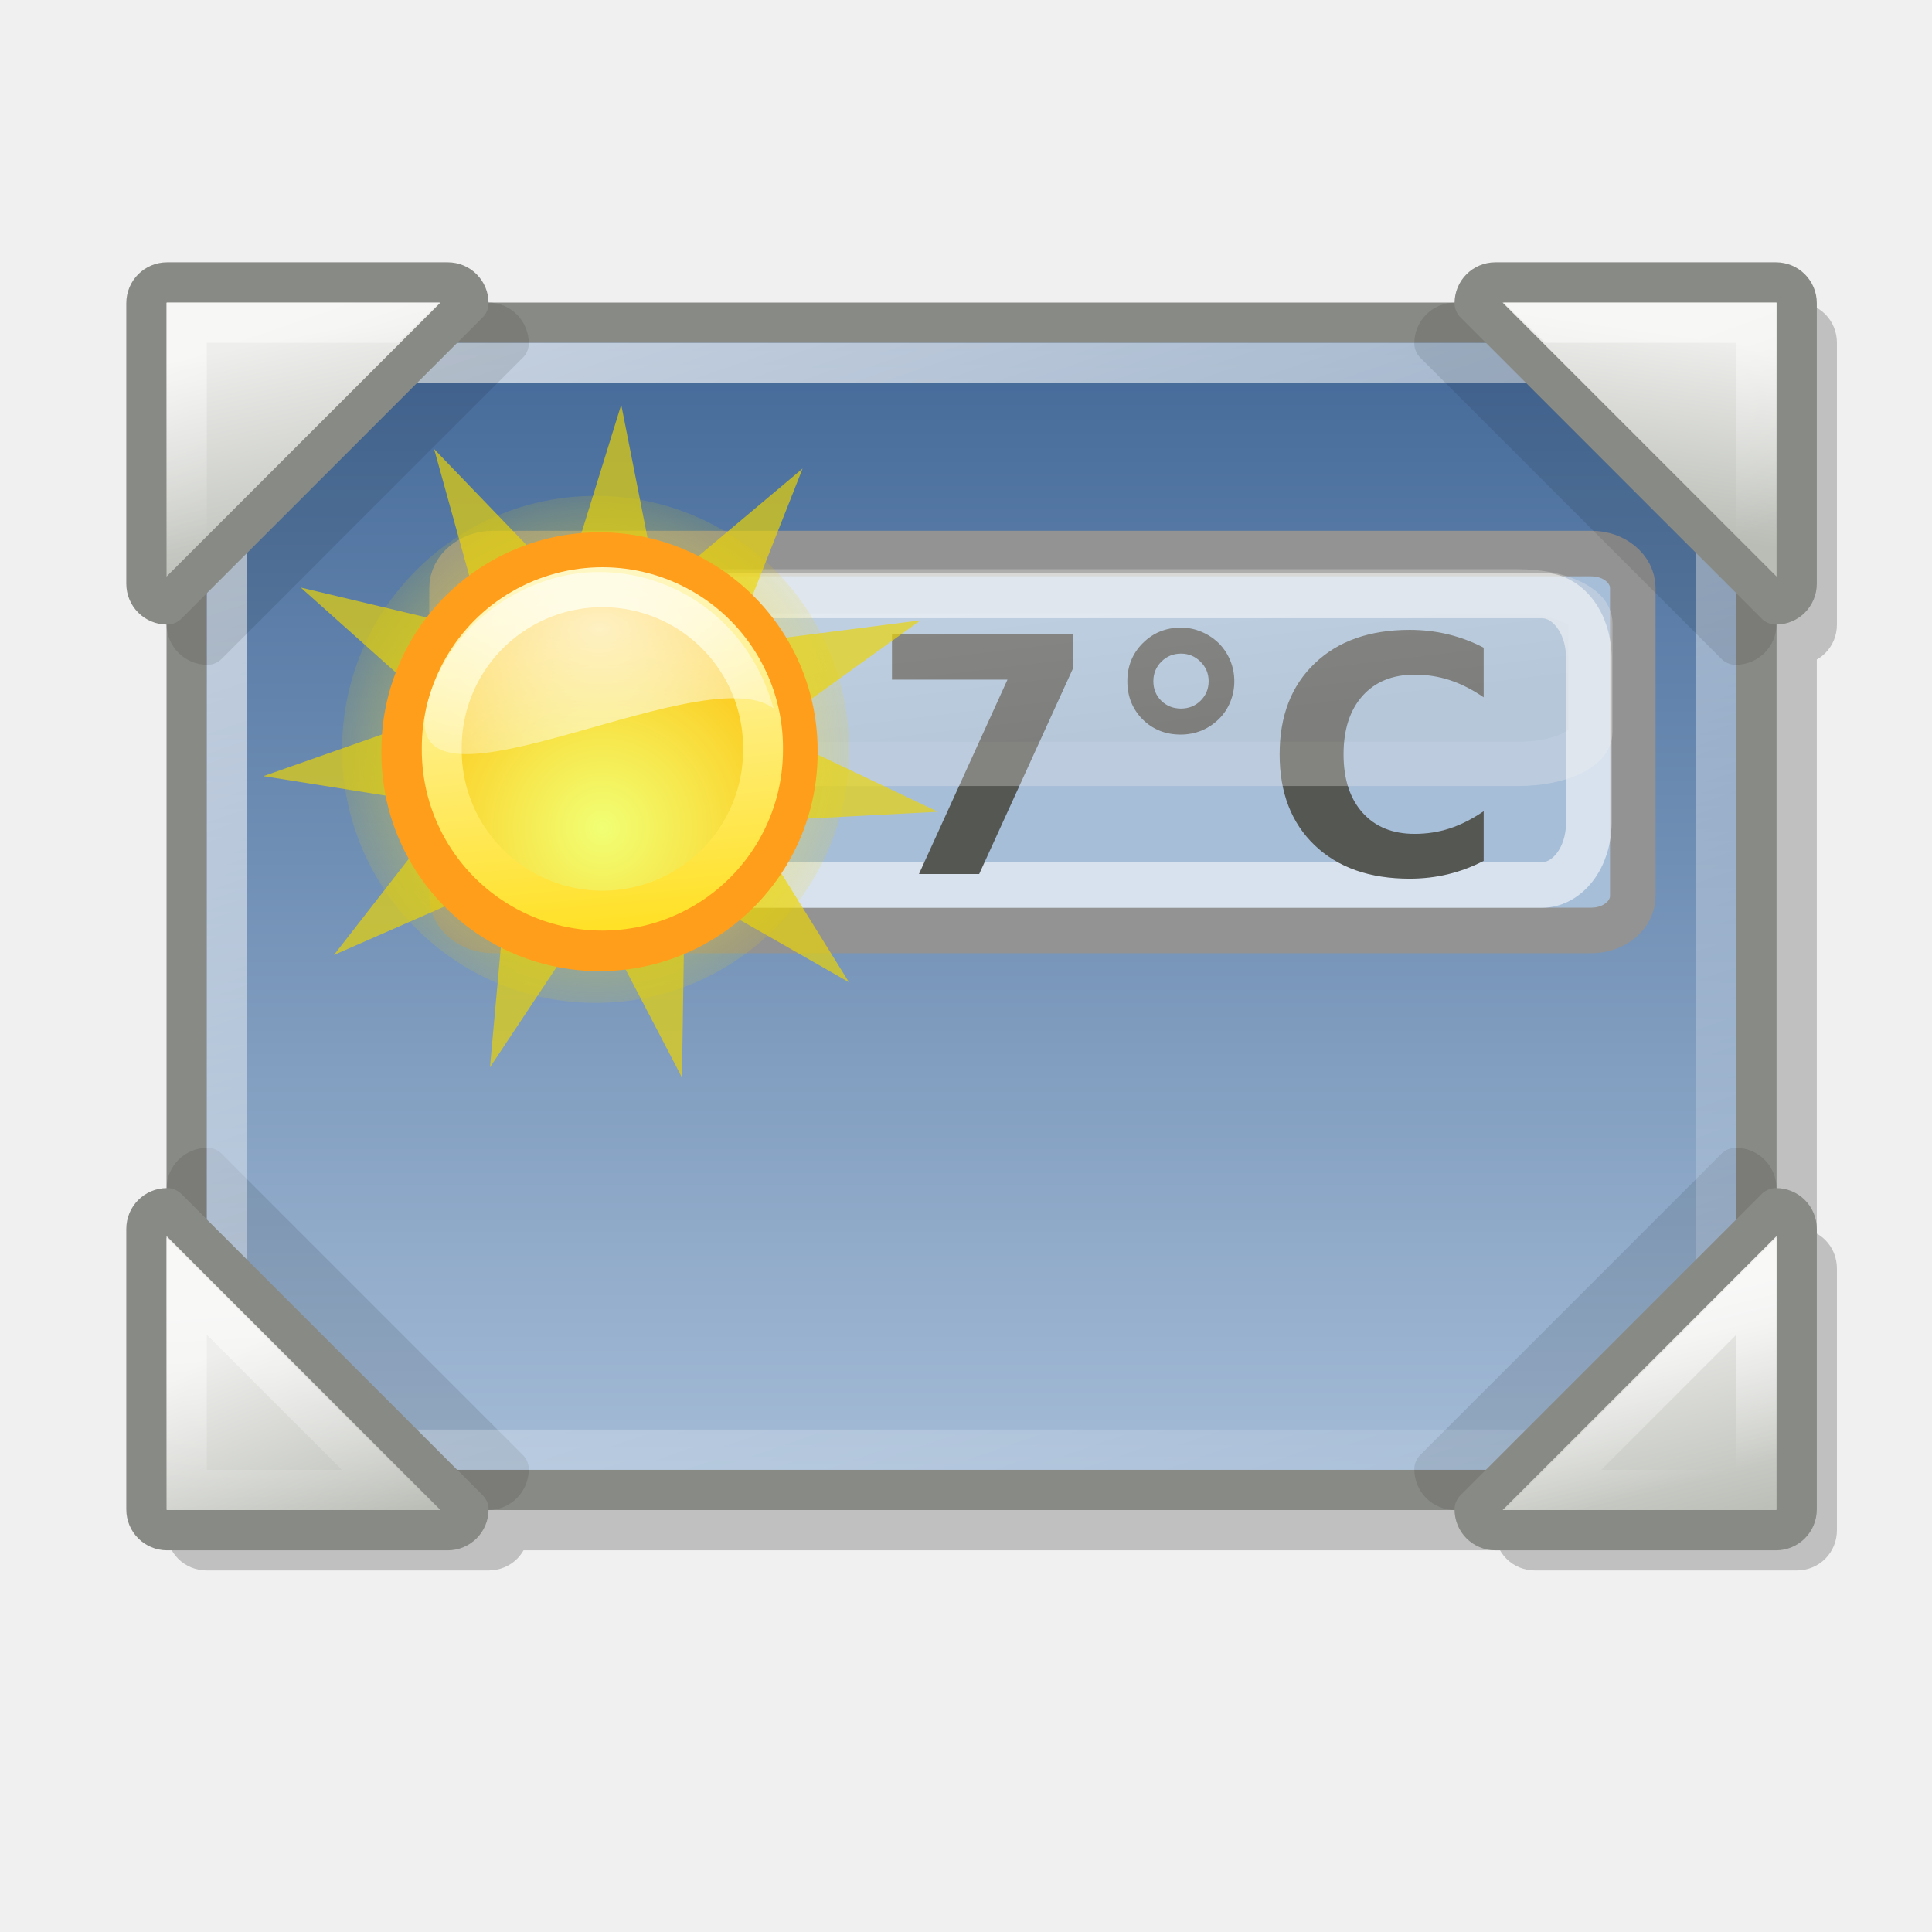
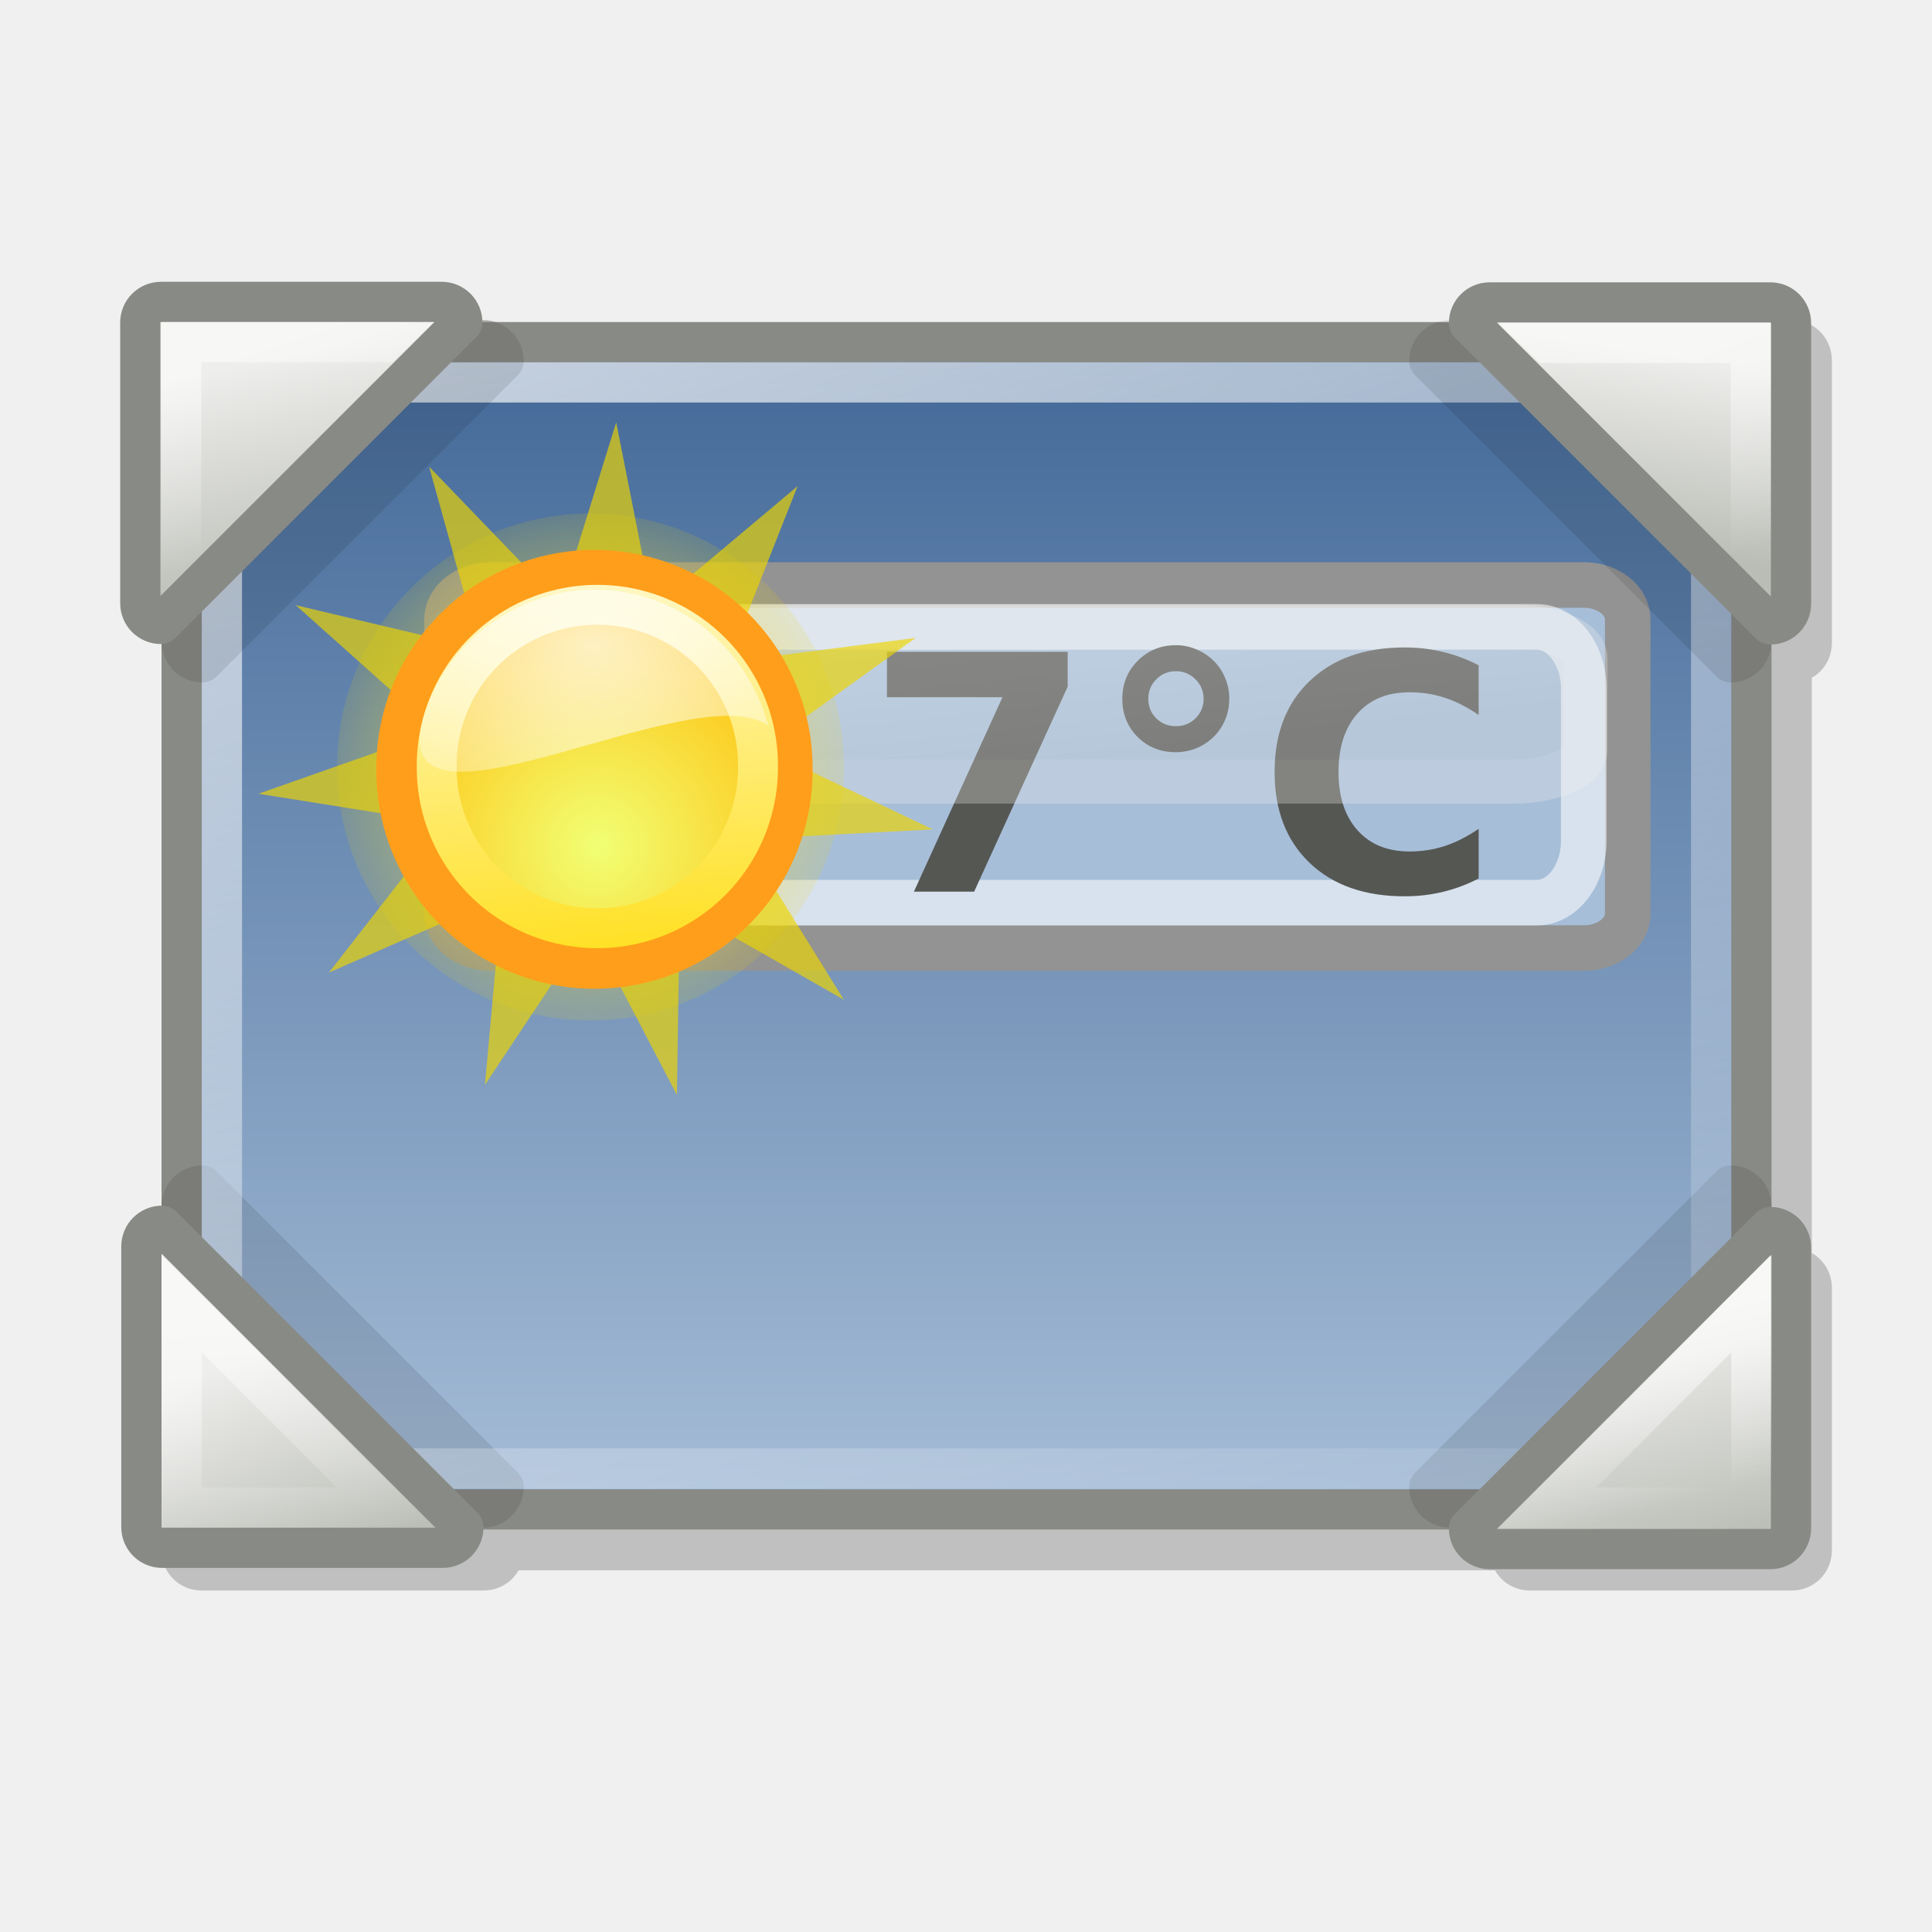
<svg xmlns="http://www.w3.org/2000/svg" xmlns:xlink="http://www.w3.org/1999/xlink" width="48px" height="48px" id="svg11300">
  <defs id="defs3">
    <linearGradient id="linearGradient4376">
      <stop style="stop-color:#babdb6;stop-opacity:1" offset="0" id="stop4378" />
      <stop style="stop-color:#eeeeec;stop-opacity:1" offset="1" id="stop4380" />
    </linearGradient>
    <linearGradient gradientUnits="userSpaceOnUse" y2="37.875" x2="3.938" y1="37" x1="7.313" id="linearGradient5540" xlink:href="#linearGradient5534" />
    <linearGradient gradientUnits="userSpaceOnUse" y2="39.375" x2="4.188" y1="33.875" x1="3.875" id="linearGradient5532" xlink:href="#linearGradient5526" />
    <linearGradient id="linearGradient3678">
      <stop id="stop3680" offset="0" style="stop-color:white;stop-opacity:1;" />
      <stop id="stop3682" offset="1" style="stop-color:white;stop-opacity:0;" />
    </linearGradient>
    <linearGradient id="linearGradient5502">
      <stop id="stop5504" offset="0" style="stop-color:white;stop-opacity:1;" />
      <stop id="stop5506" offset="1" style="stop-color:white;stop-opacity:0;" />
    </linearGradient>
    <linearGradient id="linearGradient5526">
      <stop id="stop5528" offset="0" style="stop-color:white;stop-opacity:1;" />
      <stop id="stop5530" offset="1" style="stop-color:white;stop-opacity:0;" />
    </linearGradient>
    <linearGradient id="linearGradient5534">
      <stop id="stop5536" offset="0" style="stop-color:white;stop-opacity:1;" />
      <stop id="stop5538" offset="1" style="stop-color:white;stop-opacity:0;" />
    </linearGradient>
    <linearGradient id="linearGradient2853">
      <stop id="stop2855" offset="0" style="stop-color:#416797;stop-opacity:1;" />
      <stop id="stop2857" offset="1" style="stop-color:#a7bed8;stop-opacity:1;" />
    </linearGradient>
-     <linearGradient xlink:href="#linearGradient5502" id="linearGradient2996" gradientUnits="userSpaceOnUse" gradientTransform="matrix(1,0,0,-1,1.137825,46.51681)" x1="3.87" y1="37.711" x2="5.318" y2="33.517" />
-     <linearGradient xlink:href="#linearGradient4376" id="linearGradient3001" gradientUnits="userSpaceOnUse" x1="43.75" y1="39.188" x2="42.375" y2="33.5" gradientTransform="translate(0.1378255,-1.483208)" />
-     <linearGradient xlink:href="#linearGradient5502" id="linearGradient3004" gradientUnits="userSpaceOnUse" gradientTransform="matrix(-1,0,0,-1,47.13783,46.51681)" x1="5.549" y1="37.843" x2="3.86" y2="33.251" />
-     <linearGradient xlink:href="#linearGradient4376" id="linearGradient3007" gradientUnits="userSpaceOnUse" x1="41.375" y1="14.75" x2="42.062" y2="9.875" gradientTransform="translate(0.1378255,-1.483208)" />
-     <linearGradient xlink:href="#linearGradient4376" id="linearGradient3010" gradientUnits="userSpaceOnUse" x1="7.5" y1="15.75" x2="6.312" y2="10" gradientTransform="translate(0.1378255,-1.483208)" />
-     <linearGradient xlink:href="#linearGradient4376" id="linearGradient3017" gradientUnits="userSpaceOnUse" x1="9.563" y1="39.313" x2="7.5" y2="34.188" gradientTransform="translate(0.1378255,-1.483208)" />
-     <linearGradient xlink:href="#linearGradient3678" id="linearGradient3020" gradientUnits="userSpaceOnUse" gradientTransform="translate(1.137825,-1.483208)" x1="4.625" y1="-7.625" x2="23.875" y2="47.75" />
-     <linearGradient xlink:href="#linearGradient2853" id="linearGradient4368" x1="-31.832" y1="7.931" x2="-31.832" y2="37.931" gradientUnits="userSpaceOnUse" gradientTransform="translate(55.96967,-0.4142136)" />
+     <linearGradient xlink:href="#linearGradient5502" id="linearGradient2996" gradientUnits="userSpaceOnUse" gradientTransform="matrix(1,0,0,-1,1,47.00002)" x1="3.87" y1="37.711" x2="5.318" y2="33.517" />
+     <linearGradient xlink:href="#linearGradient4376" id="linearGradient3001" gradientUnits="userSpaceOnUse" x1="43.75" y1="39.188" x2="42.375" y2="33.5" gradientTransform="translate(-2.7995022e-3,-1.013766)" />
+     <linearGradient xlink:href="#linearGradient5502" id="linearGradient3004" gradientUnits="userSpaceOnUse" gradientTransform="matrix(-1,0,0,-1,47,47.01681)" x1="5.549" y1="37.843" x2="3.86" y2="33.251" />
+     <linearGradient xlink:href="#linearGradient4376" id="linearGradient3007" gradientUnits="userSpaceOnUse" x1="41.375" y1="14.75" x2="42.062" y2="9.875" gradientTransform="translate(-2.7995022e-3,-0.9862531)" />
+     <linearGradient xlink:href="#linearGradient4376" id="linearGradient3010" gradientUnits="userSpaceOnUse" x1="7.5" y1="15.75" x2="6.312" y2="10" gradientTransform="translate(-1.3757002e-2,-0.9988331)" />
+     <linearGradient xlink:href="#linearGradient4376" id="linearGradient3017" gradientUnits="userSpaceOnUse" x1="9.563" y1="39.313" x2="7.5" y2="34.188" gradientTransform="translate(1.2825498e-2,-1.045708)" />
+     <linearGradient xlink:href="#linearGradient3678" id="linearGradient3020" gradientUnits="userSpaceOnUse" gradientTransform="matrix(1,0,0,0.9994213,1.012825,-0.9927567)" x1="4.625" y1="-7.625" x2="23.875" y2="47.75" />
+     <linearGradient xlink:href="#linearGradient2853" id="linearGradient4368" x1="-31.832" y1="7.931" x2="-31.832" y2="37.931" gradientUnits="userSpaceOnUse" gradientTransform="translate(55.84467,7.0161407e-2)" />
    <linearGradient id="linearGradient5150">
      <stop style="stop-color:white;stop-opacity:1;" offset="0" id="stop5152" />
      <stop style="stop-color:white;stop-opacity:0;" offset="1" id="stop5154" />
    </linearGradient>
    <linearGradient id="linearGradient5142">
      <stop style="stop-color:#f1ff74;stop-opacity:1;" offset="0" id="stop5144" />
      <stop style="stop-color:#ffc10f;stop-opacity:1;" offset="1" id="stop5146" />
    </linearGradient>
    <linearGradient id="linearGradient5134">
      <stop style="stop-color:#ffdf1a;stop-opacity:1;" offset="0" id="stop5136" />
      <stop style="stop-color:#fff9ce;stop-opacity:1;" offset="1" id="stop5138" />
    </linearGradient>
    <linearGradient id="linearGradient5125">
      <stop style="stop-color:#ffc10f;stop-opacity:1;" offset="0" id="stop5127" />
      <stop style="stop-color:#ffc10f;stop-opacity:0;" offset="1" id="stop5129" />
    </linearGradient>
    <linearGradient id="linearGradient5101">
      <stop style="stop-color:white;stop-opacity:1;" offset="0" id="stop5103" />
      <stop style="stop-color:#edd400;stop-opacity:0.126;" offset="1" id="stop5105" />
    </linearGradient>
    <linearGradient id="linearGradient6732">
      <stop style="stop-color:#ffffff;stop-opacity:1;" offset="0" id="stop6734" />
      <stop style="stop-color:#dddddd;stop-opacity:1;" offset="1" id="stop6736" />
    </linearGradient>
    <linearGradient id="linearGradient2959" gradientTransform="scale(1.203458,0.8309385)" x1="1.706" y1="28.281" x2="39.014" y2="28.281" gradientUnits="userSpaceOnUse">
      <stop style="stop-color:#416797;stop-opacity:1;" offset="0" id="stop2961" />
      <stop style="stop-color:#a7bed8;stop-opacity:1;" offset="1" id="stop2963" />
    </linearGradient>
-     <linearGradient xlink:href="#linearGradient2959" id="linearGradient3901" gradientUnits="userSpaceOnUse" gradientTransform="matrix(0.5905183,0,0,0.2757858,13.92232,11.90772)" x1="93.622" y1="-14.691" x2="93.872" y2="-4.644" />
-     <linearGradient xlink:href="#linearGradient2959" id="linearGradient3903" gradientUnits="userSpaceOnUse" gradientTransform="matrix(0.5905183,0,0,0.2757858,13.92232,11.90772)" x1="93.622" y1="-14.691" x2="93.872" y2="-4.644" />
-     <linearGradient xlink:href="#linearGradient6732" id="linearGradient3905" gradientUnits="userSpaceOnUse" gradientTransform="matrix(0.6407666,0,0,0.1244709,12.74477,13.46342)" x1="16.25" y1="12.25" x2="31.5" y2="36.625" />
+     <linearGradient xlink:href="#linearGradient2959" id="linearGradient3901" gradientUnits="userSpaceOnUse" gradientTransform="matrix(0.5905183,0,0,0.2656606,13.92232,12.29754)" x1="93.622" y1="-14.691" x2="93.872" y2="-4.644" />
+     <linearGradient xlink:href="#linearGradient2959" id="linearGradient3903" gradientUnits="userSpaceOnUse" gradientTransform="matrix(0.5905183,0,0,0.2626107,13.92232,12.36736)" x1="93.622" y1="-14.691" x2="93.872" y2="-4.644" />
+     <linearGradient xlink:href="#linearGradient6732" id="linearGradient3905" gradientUnits="userSpaceOnUse" gradientTransform="matrix(0.6407666,0,0,0.1117721,12.74477,14.01502)" x1="16.25" y1="12.25" x2="31.5" y2="36.625" />
    <radialGradient xlink:href="#linearGradient5101" id="radialGradient3907" gradientUnits="userSpaceOnUse" cx="23.143" cy="24.286" fx="23.143" fy="24.286" r="23.143" />
    <radialGradient xlink:href="#linearGradient5125" id="radialGradient3909" gradientUnits="userSpaceOnUse" cx="23.071" cy="23.143" fx="23.071" fy="23.143" r="22.825" />
    <radialGradient xlink:href="#linearGradient5142" id="radialGradient3911" gradientUnits="userSpaceOnUse" gradientTransform="matrix(1.421498,0,0,1.421498,-9.724552,-9.754659)" cx="23.071" cy="30.798" fx="23.071" fy="30.798" r="22.856" />
    <linearGradient xlink:href="#linearGradient5134" id="linearGradient3913" gradientUnits="userSpaceOnUse" x1="20.909" y1="52.222" x2="15.423" y2="-4.33" />
    <radialGradient xlink:href="#linearGradient5150" id="radialGradient3915" gradientUnits="userSpaceOnUse" gradientTransform="matrix(0,-0.4242651,0.6526141,0,1.940292,26.58953)" cx="25.245" cy="25.619" fx="25.245" fy="25.619" r="14.76" />
  </defs>
  <g id="layer1">
-     <path style="opacity:0.2;color:#000000;fill:#000000;fill-opacity:1;fill-rule:nonzero;stroke:#000000;stroke-width:1;stroke-linecap:round;stroke-linejoin:round;marker:none;marker-start:none;marker-mid:none;marker-end:none;stroke-miterlimit:4;stroke-dasharray:none;stroke-dashoffset:1.2;stroke-opacity:1;visibility:visible;display:inline;overflow:visible" d="M 5.138,8.017 C 4.853,8.017 4.638,8.232 4.638,8.517 L 4.638,15.517 C 4.638,15.801 4.853,16.017 5.138,16.017 L 5.638,15.517 L 5.638,31.517 L 5.138,31.017 C 4.853,31.017 4.638,31.232 4.638,31.517 L 4.638,38.017 C 4.638,38.301 4.853,38.517 5.138,38.517 L 12.138,38.517 C 12.422,38.517 12.638,38.301 12.638,38.017 L 12.138,38.017 L 38.138,38.017 L 37.638,38.017 C 37.638,38.301 37.853,38.517 38.138,38.517 L 44.638,38.517 C 44.922,38.517 45.138,38.301 45.138,38.017 L 45.138,31.517 C 45.138,31.232 44.922,31.017 44.638,31.017 L 44.638,31.517 L 44.638,15.517 L 44.638,16.017 C 44.922,16.017 45.138,15.801 45.138,15.517 L 45.138,8.517 C 45.138,8.232 44.922,8.017 44.638,8.017 L 38.138,8.017 C 37.853,8.017 37.638,8.232 37.638,8.517 L 38.138,9.017 L 12.138,9.017 L 12.638,8.517 C 12.638,8.232 12.422,8.017 12.138,8.017 L 5.138,8.017 z" id="rect5556" />
-     <rect style="color:#000000;fill:url(#linearGradient4368);fill-opacity:1;fill-rule:nonzero;stroke:#888a85;stroke-width:1;stroke-linecap:round;stroke-linejoin:round;marker:none;marker-start:none;marker-mid:none;marker-end:none;stroke-miterlimit:4;stroke-dasharray:none;stroke-dashoffset:1.2;stroke-opacity:1;visibility:visible;display:inline;overflow:visible" id="rect1879" width="39" height="29" x="4.638" y="8.017" />
-     <g transform="translate(2.8624864e-2,-0.2222732)" id="g3062">
+     <path style="opacity:0.2;fill:#000000;fill-opacity:1;fill-rule:nonzero;stroke:#000000;stroke-width:1;stroke-linecap:round;stroke-linejoin:round;marker:none;marker-start:none;marker-mid:none;marker-end:none;stroke-miterlimit:4;stroke-dasharray:none;stroke-dashoffset:1.2;stroke-opacity:1;visibility:visible;display:inline;overflow:visible" d="M 5.013,8.454 C 4.728,8.454 4.513,8.67 4.513,8.955 L 4.513,15.969 C 4.513,16.255 4.728,16.47 5.013,16.47 L 5.513,15.969 L 5.513,32.001 L 5.013,31.5 C 4.728,31.5 4.513,31.716 4.513,32.001 L 4.513,38.515 C 4.513,38.8 4.728,39.016 5.013,39.016 L 12.013,39.016 C 12.297,39.016 12.513,38.8 12.513,38.515 L 12.013,38.515 L 38.013,38.515 L 37.513,38.515 C 37.513,38.8 37.728,39.016 38.013,39.016 L 44.513,39.016 C 44.797,39.016 45.013,38.8 45.013,38.515 L 45.013,32.001 C 45.013,31.716 44.797,31.5 44.513,31.5 L 44.513,32.001 L 44.513,15.969 L 44.513,16.47 C 44.797,16.47 45.013,16.255 45.013,15.969 L 45.013,8.955 C 45.013,8.67 44.797,8.454 44.513,8.454 L 38.013,8.454 C 37.728,8.454 37.513,8.67 37.513,8.955 L 38.013,9.456 L 12.013,9.456 L 12.513,8.955 C 12.513,8.67 12.297,8.454 12.013,8.454 L 5.013,8.454 z" id="rect5556" />
+     <rect style="fill:url(#linearGradient4368);fill-opacity:1;fill-rule:nonzero;stroke:#888a85;stroke-width:1;stroke-linecap:round;stroke-linejoin:round;marker:none;marker-start:none;marker-mid:none;marker-end:none;stroke-miterlimit:4;stroke-dasharray:none;stroke-dashoffset:1.2;stroke-opacity:1;visibility:visible;display:inline;overflow:visible" id="rect1879" width="39" height="29" x="4.513" y="8.501" />
+     <g transform="translate(-9.6375138e-2,0.2152268)" id="g3062">
      <g id="g3874" transform="matrix(1.131662,0,0,1.131662,-6.259217,-2.153382)">
-         <rect ry="0.758" rx="0.906" y="14.252" x="15.43" height="8.274" width="25.922" id="rect5857" style="opacity:1;color:#000000;fill:url(#linearGradient3901);fill-opacity:1;fill-rule:evenodd;stroke:#939393;stroke-width:1;stroke-linecap:butt;stroke-linejoin:miter;marker:none;marker-start:none;marker-mid:none;marker-end:none;stroke-miterlimit:4;stroke-dasharray:none;stroke-dashoffset:0;stroke-opacity:1;visibility:visible;display:inline;overflow:visible" />
-         <rect style="opacity:1;color:#000000;fill:url(#linearGradient3903);fill-opacity:1;fill-rule:evenodd;stroke:#ffffff;stroke-width:1;stroke-linecap:butt;stroke-linejoin:miter;marker:none;marker-start:none;marker-mid:none;marker-end:none;stroke-miterlimit:4;stroke-dasharray:none;stroke-dashoffset:0;stroke-opacity:0.562;visibility:visible;display:inline;overflow:visible" id="rect6740" width="23.623" height="6.358" x="16.763" y="15.171" rx="1.033" ry="1.36" />
+         <rect ry="0.758" rx="0.961" y="14.556" x="15.43" height="7.97" width="25.922" id="rect5857" style="opacity:1;fill:url(#linearGradient3901);fill-opacity:1;fill-rule:evenodd;stroke:#939393;stroke-width:1;stroke-linecap:butt;stroke-linejoin:miter;marker:none;marker-start:none;marker-mid:none;marker-end:none;stroke-miterlimit:4;stroke-dasharray:none;stroke-dashoffset:0;stroke-opacity:1;visibility:visible;display:inline;overflow:visible" />
+         <rect style="opacity:1;fill:url(#linearGradient3903);fill-opacity:1;fill-rule:evenodd;stroke:#ffffff;stroke-width:1;stroke-linecap:butt;stroke-linejoin:miter;marker:none;marker-start:none;marker-mid:none;marker-end:none;stroke-miterlimit:4;stroke-dasharray:none;stroke-dashoffset:0;stroke-opacity:0.562;visibility:visible;display:inline;overflow:visible" id="rect6740" width="23.623" height="6.055" x="16.763" y="15.475" rx="1.033" ry="1.36" />
        <path id="flowRoot3043" d="M -38.447,38.119 L -31.855,38.119 L -31.855,39.391 L -35.266,46.867 L -37.463,46.867 L -34.234,39.777 L -38.447,39.777 L -38.447,38.119 M -27.906,38.828 C -28.188,38.828 -28.426,38.926 -28.621,39.121 C -28.816,39.316 -28.914,39.555 -28.914,39.836 C -28.914,40.117 -28.818,40.354 -28.627,40.545 C -28.432,40.736 -28.191,40.832 -27.906,40.832 C -27.625,40.832 -27.387,40.736 -27.191,40.545 C -26.996,40.35 -26.898,40.113 -26.898,39.836 C -26.898,39.555 -26.998,39.316 -27.197,39.121 C -27.393,38.926 -27.629,38.828 -27.906,38.828 M -27.906,37.879 C -27.648,37.879 -27.4,37.93 -27.162,38.031 C -26.924,38.129 -26.711,38.27 -26.523,38.453 C -26.34,38.641 -26.201,38.852 -26.107,39.086 C -26.01,39.32 -25.961,39.57 -25.961,39.836 C -25.961,40.098 -26.01,40.348 -26.107,40.586 C -26.201,40.82 -26.336,41.025 -26.512,41.201 C -26.699,41.389 -26.914,41.533 -27.156,41.635 C -27.398,41.732 -27.652,41.781 -27.918,41.781 C -28.469,41.781 -28.932,41.596 -29.307,41.225 C -29.678,40.85 -29.863,40.387 -29.863,39.836 C -29.863,39.285 -29.676,38.822 -29.301,38.447 C -28.922,38.068 -28.457,37.879 -27.906,37.879 M -16.867,46.387 C -17.281,46.602 -17.713,46.764 -18.162,46.873 C -18.611,46.982 -19.08,47.037 -19.568,47.037 C -21.025,47.037 -22.18,46.631 -23.031,45.818 C -23.883,45.002 -24.309,43.897 -24.309,42.502 C -24.309,41.104 -23.883,39.998 -23.031,39.186 C -22.18,38.369 -21.025,37.961 -19.568,37.961 C -19.08,37.961 -18.611,38.016 -18.162,38.125 C -17.713,38.234 -17.281,38.397 -16.867,38.611 L -16.867,40.422 C -17.285,40.137 -17.697,39.928 -18.104,39.795 C -18.51,39.662 -18.938,39.596 -19.387,39.596 C -20.191,39.596 -20.824,39.854 -21.285,40.369 C -21.746,40.885 -21.977,41.596 -21.977,42.502 C -21.977,43.404 -21.746,44.113 -21.285,44.629 C -20.824,45.145 -20.191,45.402 -19.387,45.402 C -18.938,45.402 -18.51,45.336 -18.104,45.203 C -17.697,45.07 -17.285,44.861 -16.867,44.576 L -16.867,46.387" style="fill:#555753;stroke-width:1.661;stroke-miterlimit:4;stroke-dasharray:none" transform="matrix(0.6019711,0,0,0.6019711,48.23201,-6.924544)" />
-         <rect ry="0.701" rx="1.591" y="15.081" x="16.219" height="3.789" width="24.203" id="rect3032" style="opacity:0.298;color:#000000;fill:url(#linearGradient3905);fill-opacity:1;fill-rule:evenodd;stroke:#eeeeec;stroke-width:0.97;stroke-linecap:butt;stroke-linejoin:miter;marker:none;marker-start:none;marker-mid:none;marker-end:none;stroke-miterlimit:4;stroke-dasharray:none;stroke-dashoffset:0;stroke-opacity:1;visibility:visible;display:inline;overflow:visible" />
-         <path transform="matrix(0.2404701,0,0,0.2404652,13.01611,12.71122)" d="M 46.286,24.286 A 23.143,23.143 0 1 1 0,24.286 A 23.143,23.143 0 1 1 46.286,24.286 z" id="path4226" style="color:#000000;fill:url(#radialGradient3907);fill-opacity:1;fill-rule:evenodd;stroke:none;stroke-width:4.159;stroke-linecap:round;stroke-linejoin:miter;marker:none;marker-start:none;marker-mid:none;marker-end:none;stroke-miterlimit:4;stroke-dasharray:none;stroke-dashoffset:0;stroke-opacity:1;visibility:visible;display:inline;overflow:visible" />
-         <path transform="matrix(0.2819432,-9.5948408e-2,9.5950254e-2,0.2819374,9.906201,14.21553)" d="M 45.294,35.651 L 31.887,31.859 L 35.037,45.431 L 25.808,34.993 L 21.12,48.113 L 19,34.343 L 7.963,42.846 L 13.624,30.115 L -0.258,31.301 L 11.387,23.652 L -0.932,17.145 L 13,17.006 L 6.154,4.871 L 17.949,12.286 L 18.751,-1.624 L 24.665,10.991 L 32.86,-0.276 L 31.014,13.533 L 44,8.485 L 34.982,19.105 L 48.635,21.878 L 35.307,25.936 L 45.294,35.651 z" id="path5113" style="opacity:0.663;color:#000000;fill:#edd400;fill-opacity:1;fill-rule:evenodd;stroke:none;stroke-width:3.981;stroke-linecap:round;stroke-linejoin:miter;marker:none;marker-start:none;marker-mid:none;marker-end:none;stroke-miterlimit:4;stroke-dasharray:none;stroke-dashoffset:0;stroke-opacity:1;visibility:visible;display:inline;overflow:visible" />
-         <path transform="matrix(0.1936832,0,0,0.1936796,14.1986,14.12032)" d="M 45.214,23.143 A 22.143,22.143 0 1 1 0.929,23.143 A 22.143,22.143 0 1 1 45.214,23.143 z" id="path1314" style="color:#000000;fill:url(#radialGradient3909);fill-opacity:1;fill-rule:evenodd;stroke:#ff9e1a;stroke-width:5.163;stroke-linecap:butt;stroke-linejoin:round;marker:none;marker-start:none;marker-mid:none;marker-end:none;stroke-miterlimit:4;stroke-dasharray:none;stroke-dashoffset:0;stroke-opacity:1;visibility:visible;display:inline;overflow:visible" />
-         <path transform="matrix(0.1592861,0,0,0.1592829,15.05573,14.85489)" d="M 45.214,23.143 A 22.143,22.143 0 1 1 0.929,23.143 A 22.143,22.143 0 1 1 45.214,23.143 z" id="path2044" style="color:#000000;fill:url(#radialGradient3911);fill-opacity:1;fill-rule:evenodd;stroke:url(#linearGradient3913);stroke-width:5.498;stroke-linecap:butt;stroke-linejoin:round;marker:none;marker-start:none;marker-mid:none;marker-end:none;stroke-miterlimit:4;stroke-dasharray:none;stroke-dashoffset:0;stroke-opacity:1;visibility:visible;display:inline;overflow:visible" />
-         <path id="path2046" d="M 22.491,17.653 C 20.887,16.44 13.818,20.695 14.95,17.332 C 15.533,15.6 17.18,14.69 18.56,14.659 C 20.328,14.618 21.956,15.752 22.491,17.653 z" style="opacity:0.73;color:#000000;fill:url(#radialGradient3915);fill-opacity:1;fill-rule:evenodd;stroke:none;stroke-width:1;stroke-linecap:butt;stroke-linejoin:round;marker:none;marker-start:none;marker-mid:none;marker-end:none;stroke-miterlimit:4;stroke-dasharray:none;stroke-dashoffset:0;stroke-opacity:1;visibility:visible;display:inline;overflow:visible" />
+         <rect ry="0.701" rx="1.591" y="15.467" x="16.219" height="3.403" width="24.203" id="rect3032" style="opacity:0.298;fill:url(#linearGradient3905);fill-opacity:1;fill-rule:evenodd;stroke:#eeeeec;stroke-width:0.97;stroke-linecap:butt;stroke-linejoin:miter;marker:none;marker-start:none;marker-mid:none;marker-end:none;stroke-miterlimit:4;stroke-dasharray:none;stroke-dashoffset:0;stroke-opacity:1;visibility:visible;display:inline;overflow:visible" />
+         <path transform="matrix(0.2404701,0,0,0.2404652,13.01611,12.71122)" d="M 46.286,24.286 A 23.143,23.143 0 1 1 0,24.286 A 23.143,23.143 0 1 1 46.286,24.286 z" id="path4226" style="fill:url(#radialGradient3907);fill-opacity:1;fill-rule:evenodd;stroke:none;stroke-width:4.159;stroke-linecap:round;stroke-linejoin:miter;marker:none;marker-start:none;marker-mid:none;marker-end:none;stroke-miterlimit:4;stroke-dasharray:none;stroke-dashoffset:0;stroke-opacity:1;visibility:visible;display:inline;overflow:visible" />
+         <path transform="matrix(0.2819432,-9.5948408e-2,9.5950254e-2,0.2819374,9.906201,14.21553)" d="M 45.294,35.651 L 31.887,31.859 L 35.037,45.431 L 25.808,34.993 L 21.12,48.113 L 19,34.343 L 7.963,42.846 L 13.624,30.115 L -0.258,31.301 L 11.387,23.652 L -0.932,17.145 L 13,17.006 L 6.154,4.871 L 17.949,12.286 L 18.751,-1.624 L 24.665,10.991 L 32.86,-0.276 L 31.014,13.533 L 44,8.485 L 34.982,19.105 L 48.635,21.878 L 35.307,25.936 L 45.294,35.651 z" id="path5113" style="opacity:0.663;fill:#edd400;fill-opacity:1;fill-rule:evenodd;stroke:none;stroke-width:3.981;stroke-linecap:round;stroke-linejoin:miter;marker:none;marker-start:none;marker-mid:none;marker-end:none;stroke-miterlimit:4;stroke-dasharray:none;stroke-dashoffset:0;stroke-opacity:1;visibility:visible;display:inline;overflow:visible" />
+         <path transform="matrix(0.1936832,0,0,0.1936796,14.1986,14.12032)" d="M 45.214,23.143 A 22.143,22.143 0 1 1 0.929,23.143 A 22.143,22.143 0 1 1 45.214,23.143 z" id="path1314" style="fill:url(#radialGradient3909);fill-opacity:1;fill-rule:evenodd;stroke:#ff9e1a;stroke-width:5.163;stroke-linecap:butt;stroke-linejoin:round;marker:none;marker-start:none;marker-mid:none;marker-end:none;stroke-miterlimit:4;stroke-dasharray:none;stroke-dashoffset:0;stroke-opacity:1;visibility:visible;display:inline;overflow:visible" />
+         <path transform="matrix(0.1592861,0,0,0.1592829,15.05573,14.85489)" d="M 45.214,23.143 A 22.143,22.143 0 1 1 0.929,23.143 A 22.143,22.143 0 1 1 45.214,23.143 z" id="path2044" style="fill:url(#radialGradient3911);fill-opacity:1;fill-rule:evenodd;stroke:url(#linearGradient3913);stroke-width:5.498;stroke-linecap:butt;stroke-linejoin:round;marker:none;marker-start:none;marker-mid:none;marker-end:none;stroke-miterlimit:4;stroke-dasharray:none;stroke-dashoffset:0;stroke-opacity:1;visibility:visible;display:inline;overflow:visible" />
+         <path id="path2046" d="M 22.491,17.653 C 20.887,16.44 13.818,20.695 14.95,17.332 C 15.533,15.6 17.18,14.69 18.56,14.659 C 20.328,14.618 21.956,15.752 22.491,17.653 z" style="opacity:0.73;fill:url(#radialGradient3915);fill-opacity:1;fill-rule:evenodd;stroke:none;stroke-width:1;stroke-linecap:butt;stroke-linejoin:round;marker:none;marker-start:none;marker-mid:none;marker-end:none;stroke-miterlimit:4;stroke-dasharray:none;stroke-dashoffset:0;stroke-opacity:1;visibility:visible;display:inline;overflow:visible" />
      </g>
    </g>
-     <g id="g5550" style="opacity:0.1;display:inline" transform="matrix(-1,0,0,-1,47.13783,46.51681)">
-       <path id="path5552" d="M 11.5,10.014 L 4.014,17.5 C 3.729,17.5 3.5,17.271 3.5,16.986 L 3.5,10.014 C 3.5,9.729 3.729,9.5 4.014,9.5 L 10.986,9.5 C 11.271,9.5 11.5,9.729 11.5,10.014 z" style="color:#000000;fill:#000000;fill-opacity:1;fill-rule:nonzero;stroke:#000000;stroke-width:1;stroke-linecap:round;stroke-linejoin:round;marker:none;marker-start:none;marker-mid:none;marker-end:none;stroke-miterlimit:4;stroke-dashoffset:1.2;stroke-opacity:1;visibility:visible;display:inline;overflow:visible" />
-       <path id="path5554" d="M 41.986,17.5 L 34.5,10.014 C 34.5,9.729 34.729,9.5 35.014,9.5 L 41.986,9.5 C 42.271,9.5 42.5,9.729 42.5,10.014 L 42.5,16.986 C 42.5,17.271 42.271,17.5 41.986,17.5 z" style="color:#000000;fill:#000000;fill-opacity:1;fill-rule:nonzero;stroke:#000000;stroke-width:1;stroke-linecap:round;stroke-linejoin:round;marker:none;marker-start:none;marker-mid:none;marker-end:none;stroke-miterlimit:4;stroke-dashoffset:1.2;stroke-opacity:1;visibility:visible;display:inline;overflow:visible" />
+     <g id="g5550" style="opacity:0.1;display:inline" transform="matrix(-1,0,0,-1,47.01283,46.95431)">
+       <path id="path5552" d="M 11.5,10.014 L 4.014,17.5 C 3.729,17.5 3.5,17.271 3.5,16.986 L 3.5,10.014 C 3.5,9.729 3.729,9.5 4.014,9.5 L 10.986,9.5 C 11.271,9.5 11.5,9.729 11.5,10.014 z" style="fill:#000000;fill-opacity:1;fill-rule:nonzero;stroke:#000000;stroke-width:1;stroke-linecap:round;stroke-linejoin:round;marker:none;marker-start:none;marker-mid:none;marker-end:none;stroke-miterlimit:4;stroke-dashoffset:1.2;stroke-opacity:1;visibility:visible;display:inline;overflow:visible" />
+       <path id="path5554" d="M 41.986,17.5 L 34.5,10.014 C 34.5,9.729 34.729,9.5 35.014,9.5 L 41.986,9.5 C 42.271,9.5 42.5,9.729 42.5,10.014 L 42.5,16.986 C 42.5,17.271 42.271,17.5 41.986,17.5 z" style="fill:#000000;fill-opacity:1;fill-rule:nonzero;stroke:#000000;stroke-width:1;stroke-linecap:round;stroke-linejoin:round;marker:none;marker-start:none;marker-mid:none;marker-end:none;stroke-miterlimit:4;stroke-dashoffset:1.2;stroke-opacity:1;visibility:visible;display:inline;overflow:visible" />
    </g>
-     <rect style="color:#000000;fill:none;fill-opacity:1;fill-rule:nonzero;stroke:url(#linearGradient3020);stroke-width:1;stroke-linecap:round;stroke-linejoin:round;marker:none;marker-start:none;marker-mid:none;marker-end:none;stroke-miterlimit:4;stroke-dasharray:none;stroke-dashoffset:1.2;stroke-opacity:1;visibility:visible;display:inline;overflow:visible" id="rect3674" width="37" height="27" x="5.638" y="9.017" />
-     <path style="color:#000000;fill:url(#linearGradient3017);fill-opacity:1;fill-rule:nonzero;stroke:#888a85;stroke-width:1;stroke-linecap:round;stroke-linejoin:round;marker:none;marker-start:none;marker-mid:none;marker-end:none;stroke-miterlimit:4;stroke-dashoffset:1.2;stroke-opacity:1;visibility:visible;display:inline;overflow:visible" d="M 4.152,30.017 L 11.638,37.503 C 11.638,37.788 11.409,38.017 11.124,38.017 L 4.152,38.017 C 3.867,38.017 3.638,37.788 3.638,37.503 L 3.638,30.531 C 3.638,30.246 3.867,30.017 4.152,30.017 z" id="rect2768" />
-     <path style="opacity:0.6;color:#000000;fill:none;fill-opacity:1;fill-rule:nonzero;stroke:url(#linearGradient5532);stroke-width:1;stroke-linecap:round;stroke-linejoin:miter;marker:none;marker-start:none;marker-mid:none;marker-end:none;stroke-miterlimit:4;stroke-dasharray:none;stroke-dashoffset:1.2;stroke-opacity:1;visibility:visible;display:inline;overflow:visible" id="path3688" d="M 3.5,33.438 L 3.5,38.5 L 8.562,38.5 L 3.5,33.438 z" transform="translate(1.137825,-1.483208)" />
-     <g id="g5546" style="opacity:0.1" transform="translate(1.137825,-1.483208)">
-       <path id="path5542" d="M 11.5,10.014 L 4.014,17.5 C 3.729,17.5 3.5,17.271 3.5,16.986 L 3.5,10.014 C 3.5,9.729 3.729,9.5 4.014,9.5 L 10.986,9.5 C 11.271,9.5 11.5,9.729 11.5,10.014 z" style="color:#000000;fill:#000000;fill-opacity:1;fill-rule:nonzero;stroke:#000000;stroke-width:1;stroke-linecap:round;stroke-linejoin:round;marker:none;marker-start:none;marker-mid:none;marker-end:none;stroke-miterlimit:4;stroke-dashoffset:1.2;stroke-opacity:1;visibility:visible;display:inline;overflow:visible" />
-       <path id="path5544" d="M 41.986,17.5 L 34.5,10.014 C 34.5,9.729 34.729,9.5 35.014,9.5 L 41.986,9.5 C 42.271,9.5 42.5,9.729 42.5,10.014 L 42.5,16.986 C 42.5,17.271 42.271,17.5 41.986,17.5 z" style="color:#000000;fill:#000000;fill-opacity:1;fill-rule:nonzero;stroke:#000000;stroke-width:1;stroke-linecap:round;stroke-linejoin:round;marker:none;marker-start:none;marker-mid:none;marker-end:none;stroke-miterlimit:4;stroke-dashoffset:1.2;stroke-opacity:1;visibility:visible;display:inline;overflow:visible" />
+     <rect style="fill:none;fill-opacity:1;fill-rule:nonzero;stroke:url(#linearGradient3020);stroke-width:1;stroke-linecap:round;stroke-linejoin:round;marker:none;marker-start:none;marker-mid:none;marker-end:none;stroke-miterlimit:4;stroke-dasharray:none;stroke-dashoffset:1.2;stroke-opacity:1;visibility:visible;display:inline;overflow:visible" id="rect3674" width="37" height="26.984" x="5.513" y="9.501" />
+     <path style="fill:url(#linearGradient3017);fill-opacity:1;fill-rule:nonzero;stroke:#888a85;stroke-width:1;stroke-linecap:round;stroke-linejoin:round;marker:none;marker-start:none;marker-mid:none;marker-end:none;stroke-miterlimit:4;stroke-dashoffset:1.2;stroke-opacity:1;visibility:visible;display:inline;overflow:visible" d="M 4.027,30.454 L 11.513,37.941 C 11.513,38.225 11.284,38.454 10.999,38.454 L 4.027,38.454 C 3.742,38.454 3.513,38.225 3.513,37.941 L 3.513,30.968 C 3.513,30.683 3.742,30.454 4.027,30.454 z" id="rect2768" />
+     <path style="opacity:0.6;fill:none;fill-opacity:1;fill-rule:nonzero;stroke:url(#linearGradient5532);stroke-width:1;stroke-linecap:round;stroke-linejoin:miter;marker:none;marker-start:none;marker-mid:none;marker-end:none;stroke-miterlimit:4;stroke-dasharray:none;stroke-dashoffset:1.2;stroke-opacity:1;visibility:visible;display:inline;overflow:visible" id="path3688" d="M 3.5,33.438 L 3.5,38.5 L 8.562,38.5 L 3.5,33.438 z" transform="translate(1.012825,-1.045708)" />
+     <g id="g5546" style="opacity:0.1" transform="translate(1.012825,-1.045708)">
+       <path id="path5542" d="M 11.5,10.014 L 4.014,17.5 C 3.729,17.5 3.5,17.271 3.5,16.986 L 3.5,10.014 C 3.5,9.729 3.729,9.5 4.014,9.5 L 10.986,9.5 C 11.271,9.5 11.5,9.729 11.5,10.014 z" style="fill:#000000;fill-opacity:1;fill-rule:nonzero;stroke:#000000;stroke-width:1;stroke-linecap:round;stroke-linejoin:round;marker:none;marker-start:none;marker-mid:none;marker-end:none;stroke-miterlimit:4;stroke-dashoffset:1.2;stroke-opacity:1;visibility:visible;display:inline;overflow:visible" />
+       <path id="path5544" d="M 41.986,17.5 L 34.5,10.014 C 34.5,9.729 34.729,9.5 35.014,9.5 L 41.986,9.5 C 42.271,9.5 42.5,9.729 42.5,10.014 L 42.5,16.986 C 42.5,17.271 42.271,17.5 41.986,17.5 z" style="fill:#000000;fill-opacity:1;fill-rule:nonzero;stroke:#000000;stroke-width:1;stroke-linecap:round;stroke-linejoin:round;marker:none;marker-start:none;marker-mid:none;marker-end:none;stroke-miterlimit:4;stroke-dashoffset:1.2;stroke-opacity:1;visibility:visible;display:inline;overflow:visible" />
    </g>
-     <path style="color:#000000;fill:url(#linearGradient3010);fill-opacity:1;fill-rule:nonzero;stroke:#888a85;stroke-width:1;stroke-linecap:round;stroke-linejoin:round;marker:none;marker-start:none;marker-mid:none;marker-end:none;stroke-miterlimit:4;stroke-dashoffset:1.2;stroke-opacity:1;visibility:visible;display:inline;overflow:visible" d="M 11.638,7.531 L 4.152,15.017 C 3.867,15.017 3.638,14.788 3.638,14.503 L 3.638,7.531 C 3.638,7.246 3.867,7.017 4.152,7.017 L 11.124,7.017 C 11.409,7.017 11.638,7.246 11.638,7.531 z" id="path4583" />
-     <path style="color:#000000;fill:url(#linearGradient3007);fill-opacity:1;fill-rule:nonzero;stroke:#888a85;stroke-width:1;stroke-linecap:round;stroke-linejoin:round;marker:none;marker-start:none;marker-mid:none;marker-end:none;stroke-miterlimit:4;stroke-dashoffset:1.2;stroke-opacity:1;visibility:visible;display:inline;overflow:visible;stroke-dasharray:none" d="M 44.124,15.017 L 36.638,7.531 C 36.638,7.246 36.867,7.017 37.152,7.017 L 44.124,7.017 C 44.409,7.017 44.638,7.246 44.638,7.531 L 44.638,14.503 C 44.638,14.788 44.409,15.017 44.124,15.017 z" id="path4589" />
-     <path style="opacity:0.5;color:#000000;fill:url(#linearGradient3004);fill-opacity:1;fill-rule:nonzero;stroke:none;stroke-width:1;stroke-linecap:round;stroke-linejoin:miter;marker:none;stroke-miterlimit:4;stroke-dashoffset:1.2;stroke-opacity:1;visibility:visible;display:inline;overflow:visible;stroke-dasharray:none" d="M 37.357,7.517 L 38.232,8.361 L 38.388,8.517 L 39.763,8.517 L 43.138,8.517 L 43.138,11.892 L 43.138,13.267 L 43.294,13.423 L 44.138,14.298 L 44.138,13.079 L 44.138,8.017 L 44.138,7.517 L 43.638,7.517 L 38.575,7.517 L 37.357,7.517 z" id="path4591" />
-     <path style="color:#000000;fill:url(#linearGradient3001);fill-opacity:1;fill-rule:nonzero;stroke:#888a85;stroke-width:1;stroke-linecap:round;stroke-linejoin:round;marker:none;marker-start:none;marker-mid:none;marker-end:none;stroke-miterlimit:4;stroke-dashoffset:1.2;stroke-opacity:1;visibility:visible;display:inline;overflow:visible" d="M 36.638,37.503 L 44.124,30.017 C 44.409,30.017 44.638,30.246 44.638,30.531 L 44.638,37.503 C 44.638,37.788 44.409,38.017 44.124,38.017 L 37.152,38.017 C 36.867,38.017 36.638,37.788 36.638,37.503 z" id="path4595" />
-     <path style="opacity:0.6;color:#000000;fill:none;fill-opacity:1;fill-rule:nonzero;stroke:url(#linearGradient5540);stroke-width:1;stroke-linecap:round;stroke-linejoin:miter;marker:none;marker-start:none;marker-mid:none;marker-end:none;stroke-miterlimit:4;stroke-dasharray:none;stroke-dashoffset:1.2;stroke-opacity:1;visibility:visible;display:inline;overflow:visible" id="path4597" d="M 3.5,33.438 L 3.5,38.5 L 8.562,38.5 L 3.5,33.438 z" transform="matrix(0,-1,1,0,5.137815,40.5168)" />
-     <path style="opacity:0.5;color:#000000;fill:url(#linearGradient2996);fill-opacity:1;fill-rule:nonzero;stroke:none;stroke-width:1;stroke-linecap:round;stroke-linejoin:miter;marker:none;stroke-miterlimit:4;stroke-dashoffset:1.2;stroke-opacity:1;visibility:visible;display:inline;overflow:visible" d="M 10.919,7.517 L 10.044,8.361 L 9.888,8.517 L 8.513,8.517 L 5.138,8.517 L 5.138,11.892 L 5.138,13.267 L 4.982,13.423 L 4.138,14.298 L 4.138,13.079 L 4.138,8.017 L 4.138,7.517 L 4.638,7.517 L 9.7,7.517 L 10.919,7.517 z" id="path5522" />
+     <path style="fill:url(#linearGradient3010);fill-opacity:1;fill-rule:nonzero;stroke:#888a85;stroke-width:1;stroke-linecap:round;stroke-linejoin:round;marker:none;marker-start:none;marker-mid:none;marker-end:none;stroke-miterlimit:4;stroke-dashoffset:1.2;stroke-opacity:1;visibility:visible;display:inline;overflow:visible" d="M 11.486,8.015 L 4,15.501 C 3.715,15.501 3.486,15.272 3.486,14.987 L 3.486,8.015 C 3.486,7.73 3.715,7.501 4,7.501 L 10.972,7.501 C 11.257,7.501 11.486,7.73 11.486,8.015 z" id="path4583" />
+     <path style="fill:url(#linearGradient3007);fill-opacity:1;fill-rule:nonzero;stroke:#888a85;stroke-width:1;stroke-linecap:round;stroke-linejoin:round;marker:none;marker-start:none;marker-mid:none;marker-end:none;stroke-miterlimit:4;stroke-dasharray:none;stroke-dashoffset:1.2;stroke-opacity:1;visibility:visible;display:inline;overflow:visible" d="M 43.983,15.514 L 36.497,8.028 C 36.497,7.743 36.726,7.514 37.011,7.514 L 43.983,7.514 C 44.268,7.514 44.497,7.743 44.497,8.028 L 44.497,15 C 44.497,15.285 44.268,15.514 43.983,15.514 z" id="path4589" />
+     <path style="opacity:0.5;fill:url(#linearGradient3004);fill-opacity:1;fill-rule:nonzero;stroke:none;stroke-width:1;stroke-linecap:round;stroke-linejoin:miter;marker:none;stroke-miterlimit:4;stroke-dasharray:none;stroke-dashoffset:1.2;stroke-opacity:1;visibility:visible;display:inline;overflow:visible" d="M 37.219,8.017 L 38.094,8.861 L 38.25,9.017 L 39.625,9.017 L 43,9.017 L 43,12.392 L 43,13.767 L 43.156,13.923 L 44,14.798 L 44,13.579 L 44,8.517 L 44,8.017 L 43.5,8.017 L 38.438,8.017 L 37.219,8.017 z" id="path4591" />
+     <path style="fill:url(#linearGradient3001);fill-opacity:1;fill-rule:nonzero;stroke:#888a85;stroke-width:1;stroke-linecap:round;stroke-linejoin:round;marker:none;marker-start:none;marker-mid:none;marker-end:none;stroke-miterlimit:4;stroke-dashoffset:1.2;stroke-opacity:1;visibility:visible;display:inline;overflow:visible" d="M 36.497,37.972 L 43.983,30.486 C 44.268,30.486 44.497,30.715 44.497,31 L 44.497,37.972 C 44.497,38.257 44.268,38.486 43.983,38.486 L 37.011,38.486 C 36.726,38.486 36.497,38.257 36.497,37.972 z" id="path4595" />
+     <path style="opacity:0.6;fill:none;fill-opacity:1;fill-rule:nonzero;stroke:url(#linearGradient5540);stroke-width:1;stroke-linecap:round;stroke-linejoin:miter;marker:none;marker-start:none;marker-mid:none;marker-end:none;stroke-miterlimit:4;stroke-dasharray:none;stroke-dashoffset:1.2;stroke-opacity:1;visibility:visible;display:inline;overflow:visible" id="path4597" d="M 3.5,33.438 L 3.5,38.5 L 8.562,38.5 L 3.5,33.438 z" transform="matrix(0,-1,1,0,5.012815,40.9543)" />
+     <path style="opacity:0.5;fill:url(#linearGradient2996);fill-opacity:1;fill-rule:nonzero;stroke:none;stroke-width:1;stroke-linecap:round;stroke-linejoin:miter;marker:none;stroke-miterlimit:4;stroke-dashoffset:1.2;stroke-opacity:1;visibility:visible;display:inline;overflow:visible" d="M 10.781,8 L 9.906,8.844 L 9.75,9 L 8.375,9 L 5,9 L 5,12.375 L 5,13.75 L 4.844,13.906 L 4,14.781 L 4,13.562 L 4,8.5 L 4,8 L 4.5,8 L 9.563,8 L 10.781,8 z" id="path5522" />
    <g id="layer6" transform="translate(-42.70823,29.56337)" />
    <g style="display:inline" id="g6461" transform="translate(-42.70823,29.56337)" />
    <g id="g2637" style="display:inline" transform="translate(-54.97336,77.06336)" />
  </g>
</svg>
